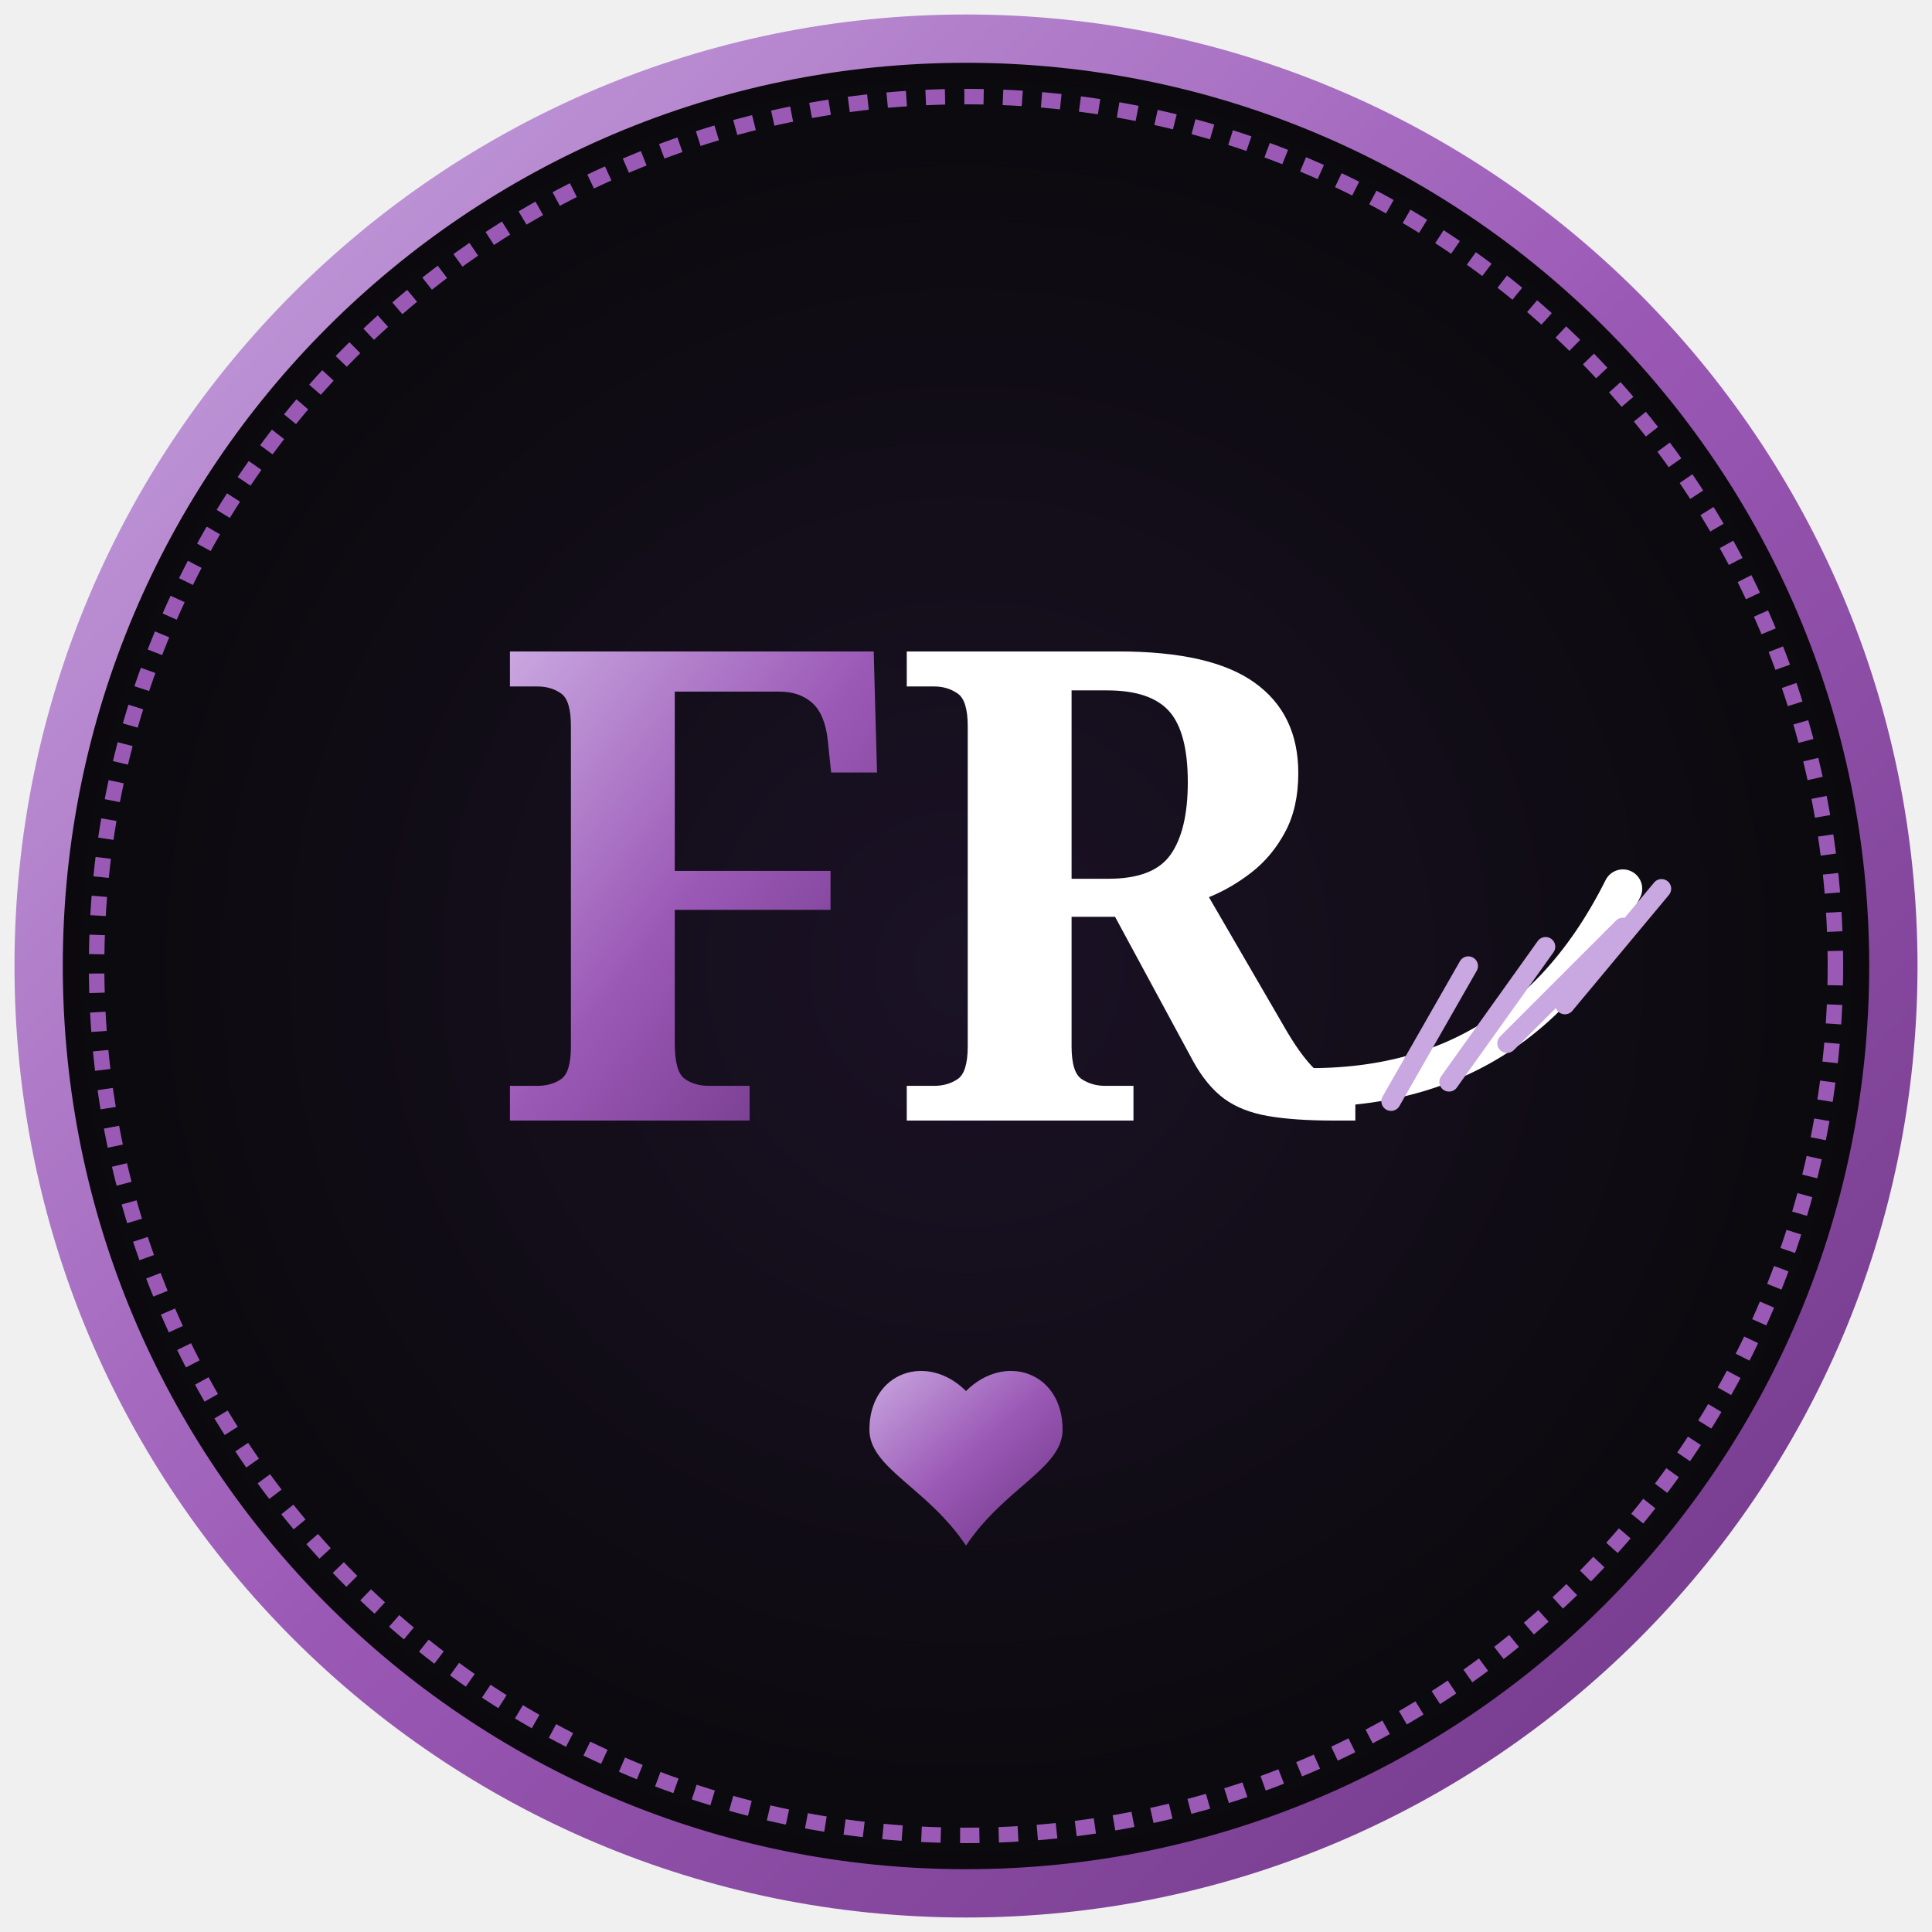
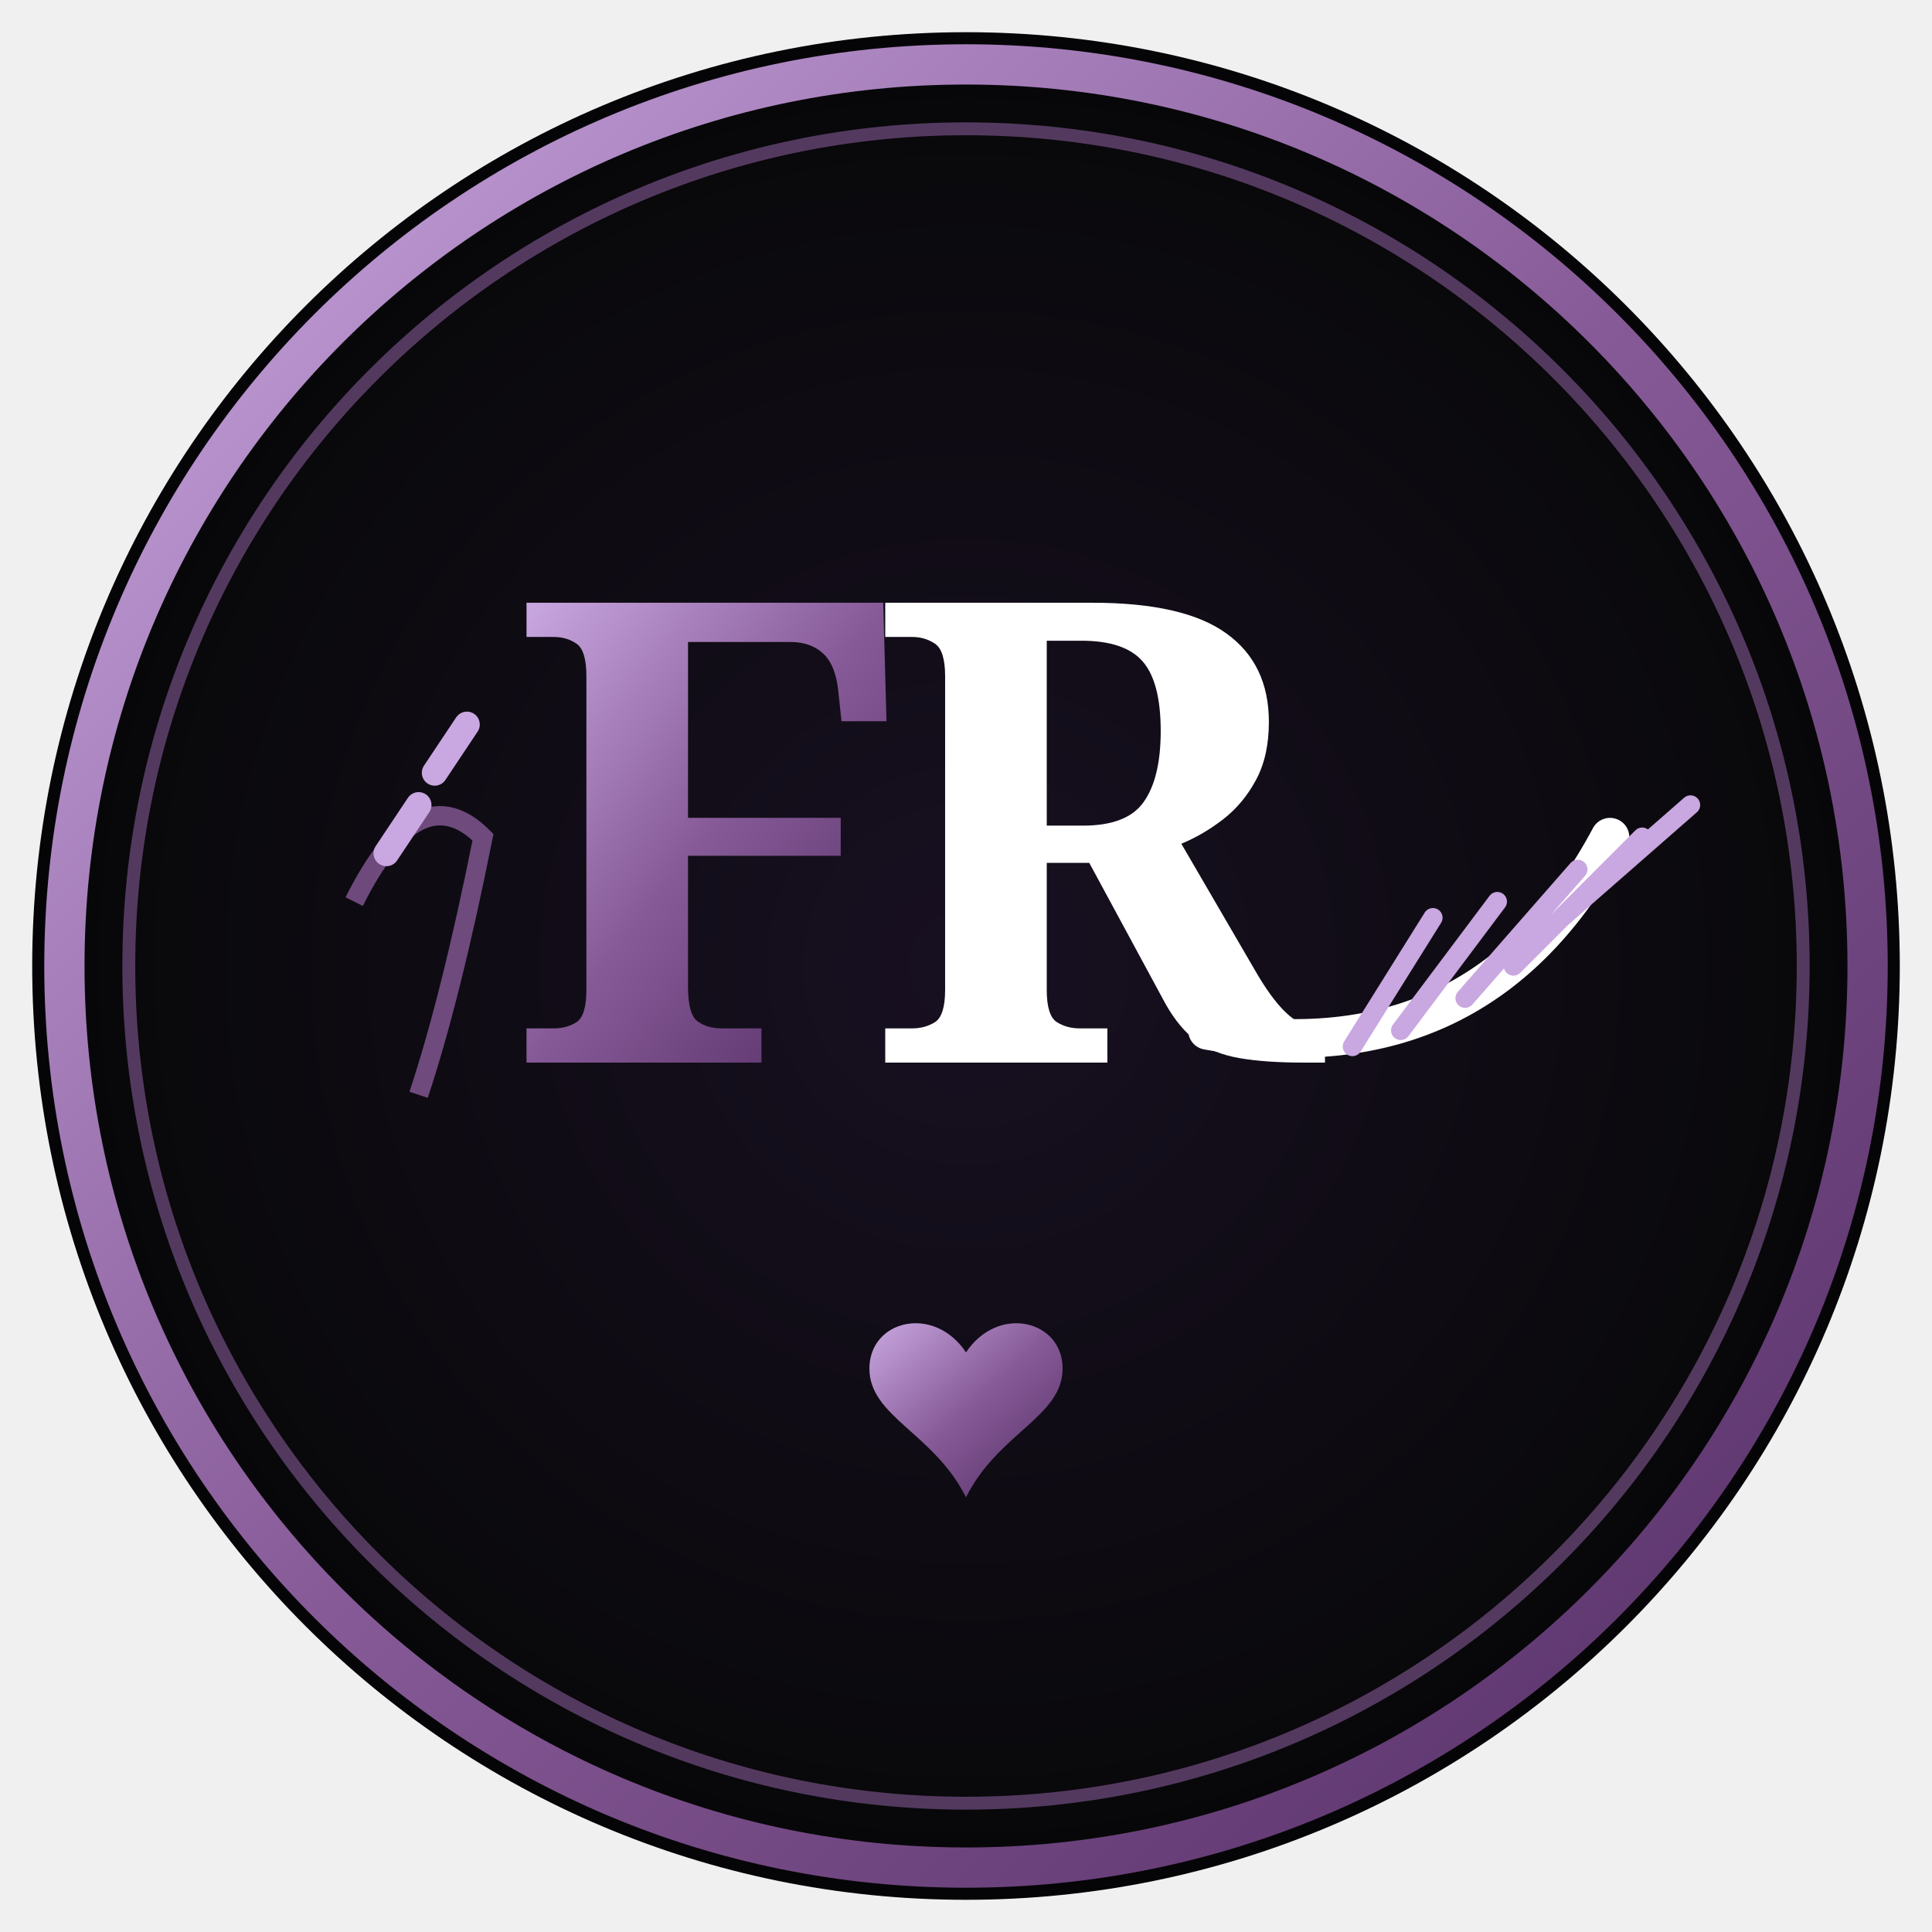
- <svg xmlns="http://www.w3.org/2000/svg" viewBox="0 0 100 100" width="100" height="100">
+ <svg xmlns="http://www.w3.org/2000/svg" viewBox="0 0 120 120" width="120" height="120">
  <defs>
    <radialGradient id="bgGlow" cx="50%" cy="50%" r="50%">
-       <stop offset="0%" stop-color="#1b1226" />
-       <stop offset="100%" stop-color="#0a090c" />
+       <stop offset="0%" stop-color="#181022" />
+       <stop offset="85%" stop-color="#0a090c" />
+       <stop offset="100%" stop-color="#050507" />
    </radialGradient>
-     <linearGradient id="purpleGrad" x1="0%" y1="0%" x2="100%" y2="100%">
+     <linearGradient id="brandPurple" x1="0%" y1="0%" x2="100%" y2="100%">
      <stop offset="0%" stop-color="#c9a7e0" />
-       <stop offset="50%" stop-color="#9b59b6" />
-       <stop offset="100%" stop-color="#6c3483" />
+       <stop offset="50%" stop-color="#865a97" />
+       <stop offset="100%" stop-color="#542d64" />
    </linearGradient>
  </defs>
-   <circle cx="50" cy="50" r="48" fill="url(#bgGlow)" stroke="url(#purpleGrad)" stroke-width="2.5" />
-   <circle cx="50" cy="50" r="45" fill="none" stroke="#9b59b6" stroke-width="0.8" stroke-dasharray="1 1" />
-   <text x="36" y="58" font-family="'Playfair Display', 'Bodoni MT', serif" font-size="34" font-weight="700" fill="url(#purpleGrad)" text-anchor="middle">F</text>
-   <text x="58" y="58" font-family="'Playfair Display', 'Bodoni MT', serif" font-size="34" font-weight="700" fill="#ffffff" text-anchor="middle">R</text>
-   <path d="M 64 56 Q 78 58 84 46" fill="none" stroke="#ffffff" stroke-width="2" stroke-linecap="round" />
-   <path d="M 72 57 L 76 50 M 75 56 L 80 49 M 78 54 L 84 48 M 81 52 L 86 46" stroke="#c9a7e0" stroke-width="1" stroke-linecap="round" />
-   <path d="M 50 72 C 48 70 45 71 45 74 C 45 76 48 77 50 80 C 52 77 55 76 55 74 C 55 71 52 70 50 72 Z" fill="url(#purpleGrad)" />
+   <circle cx="60" cy="60" r="58" fill="url(#bgGlow)" />
+   <circle cx="60" cy="60" r="56" fill="none" stroke="url(#brandPurple)" stroke-width="2.5" />
+   <circle cx="60" cy="60" r="52" fill="none" stroke="#865a97" stroke-width="0.8" opacity="0.6" />
+   <text x="44" y="66" font-family="'Bodoni Moda', 'Playfair Display', Didot, serif" font-size="40" font-weight="700" fill="url(#brandPurple)" text-anchor="middle">F</text>
+   <text x="68" y="66" font-family="'Bodoni Moda', 'Playfair Display', Didot, serif" font-size="40" font-weight="700" fill="#ffffff" text-anchor="middle">R</text>
+   <path d="M 75 64 Q 92 67 100 52" fill="none" stroke="#ffffff" stroke-width="2.4" stroke-linecap="round" />
+   <path d="M 84 65 L 89 57 M 87 64 L 93 56 M 91 62 L 98 54 M 94 60 L 102 52 M 97 57 L 105 50" stroke="#c9a7e0" stroke-width="1.2" stroke-linecap="round" />
+   <path d="M 22 56 Q 26 48 30 52 Q 28 62 26 68" fill="none" stroke="#865a97" stroke-width="1.2" opacity="0.8" />
+   <path d="M 27 48 L 29 45 M 24 53 L 26 50" stroke="#c9a7e0" stroke-width="1.6" stroke-linecap="round" />
+   <path d="M 60 84 C 58 81 54 82 54 85 C 54 88 58 89 60 93 C 62 89 66 88 66 85 C 66 82 62 81 60 84 Z" fill="url(#brandPurple)" />
+   <line x1="38" y1="87" x2="52" y2="87" stroke="url(#brandPurple)" stroke-width="0.8" opacity="0.7" />
+   <line x1="68" y1="87" x2="82" y2="87" stroke="url(#brandPurple)" stroke-width="0.8" opacity="0.7" />
</svg>
